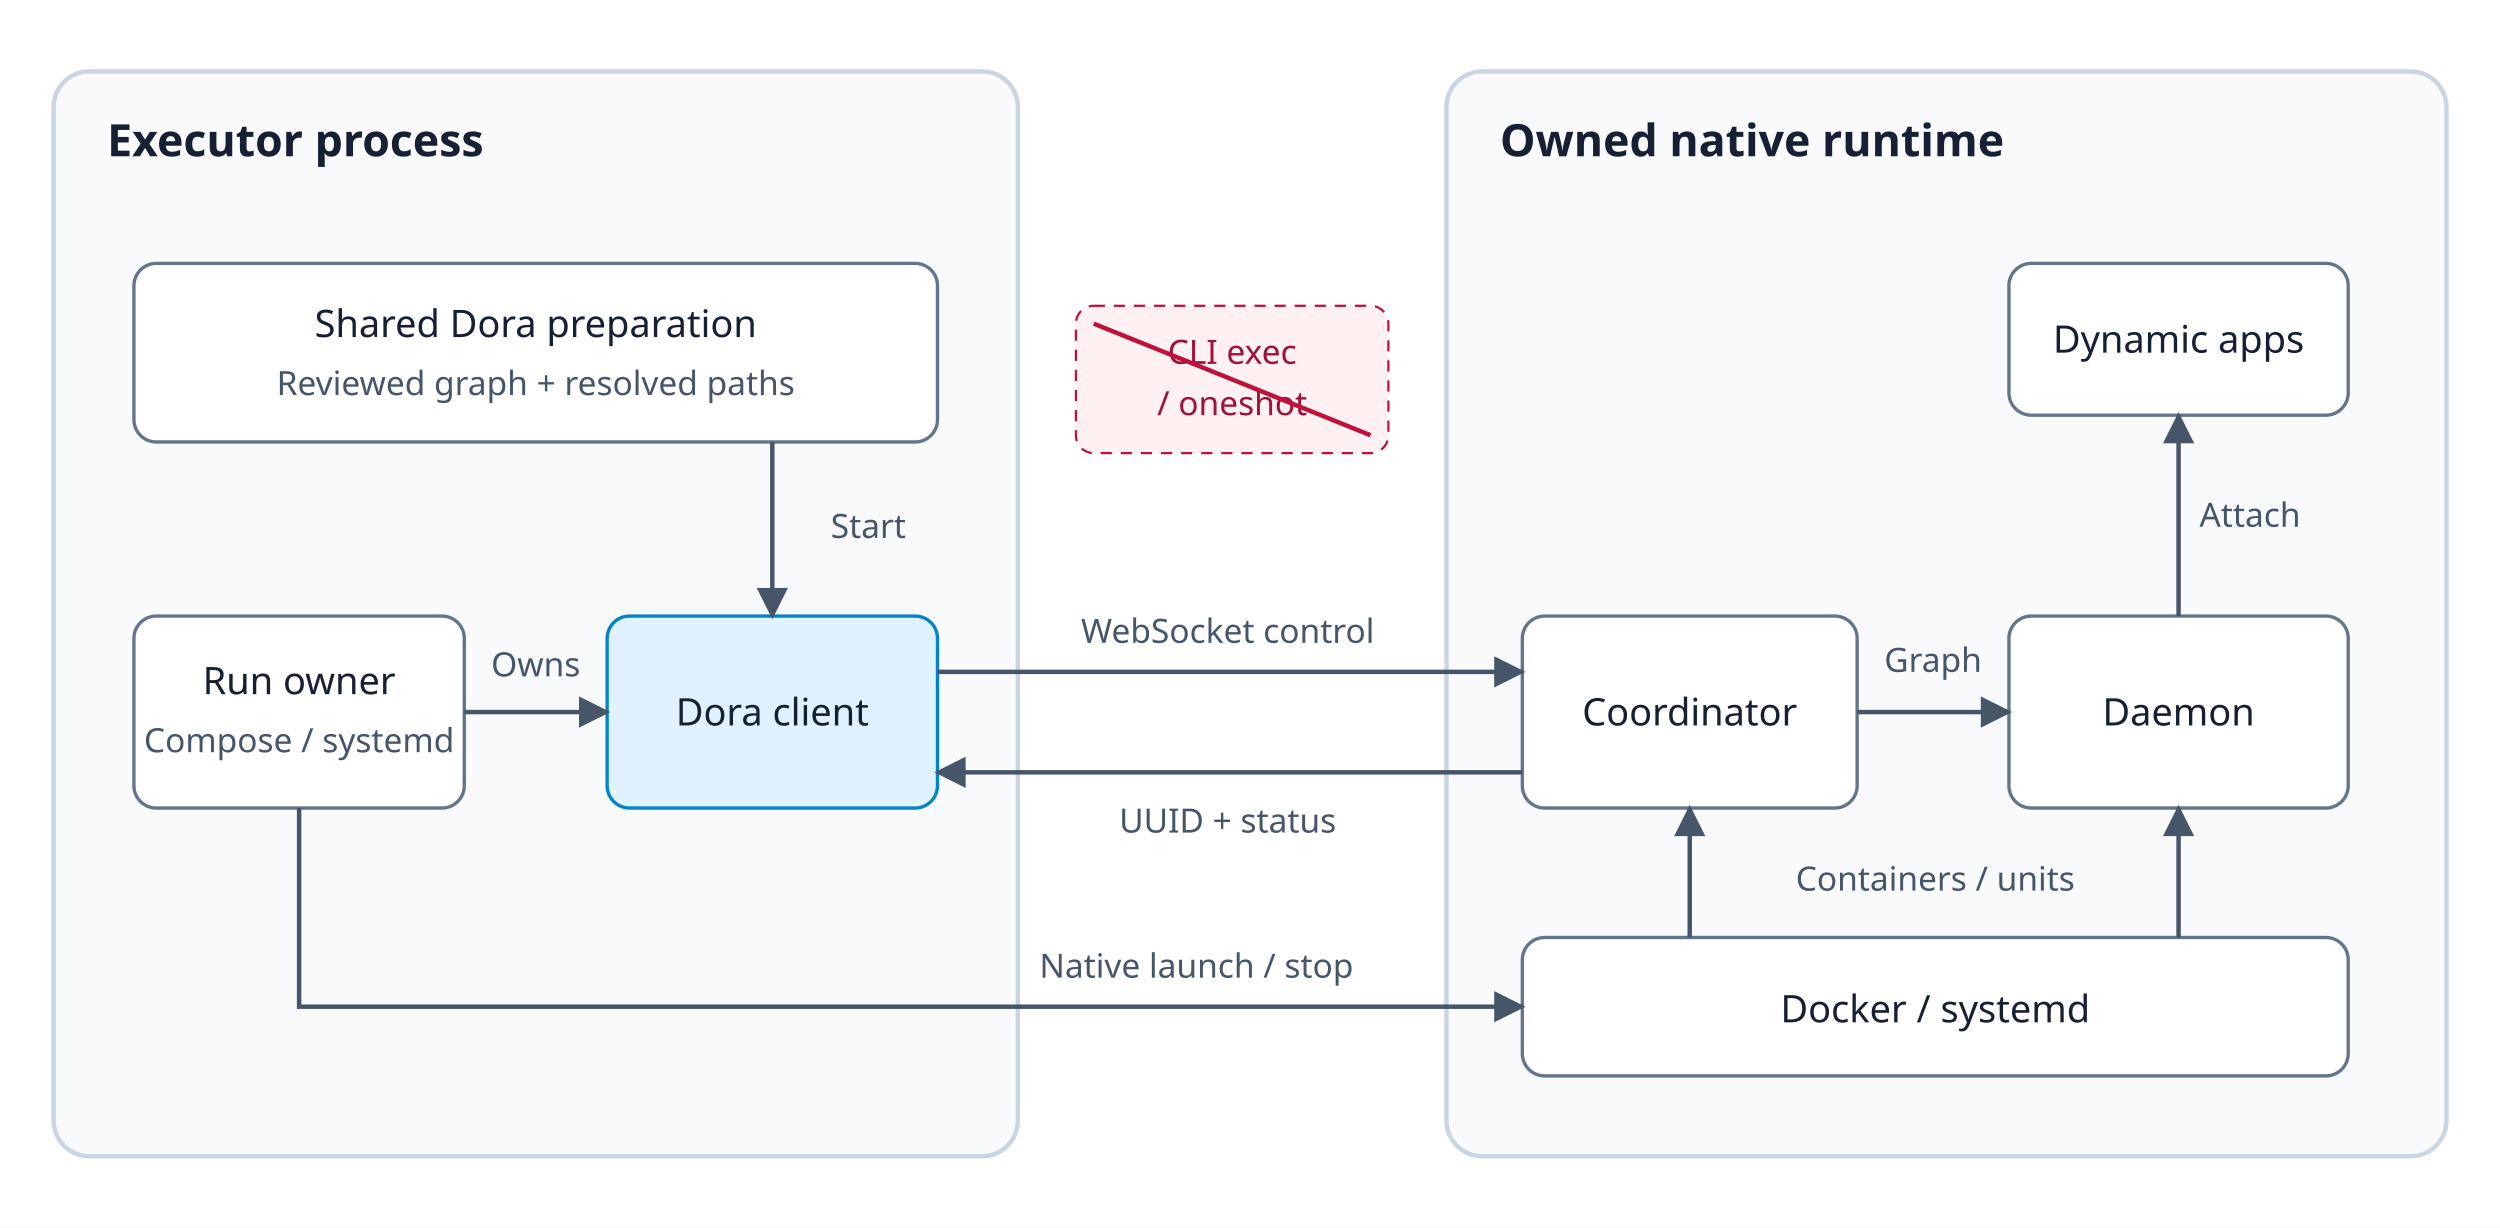
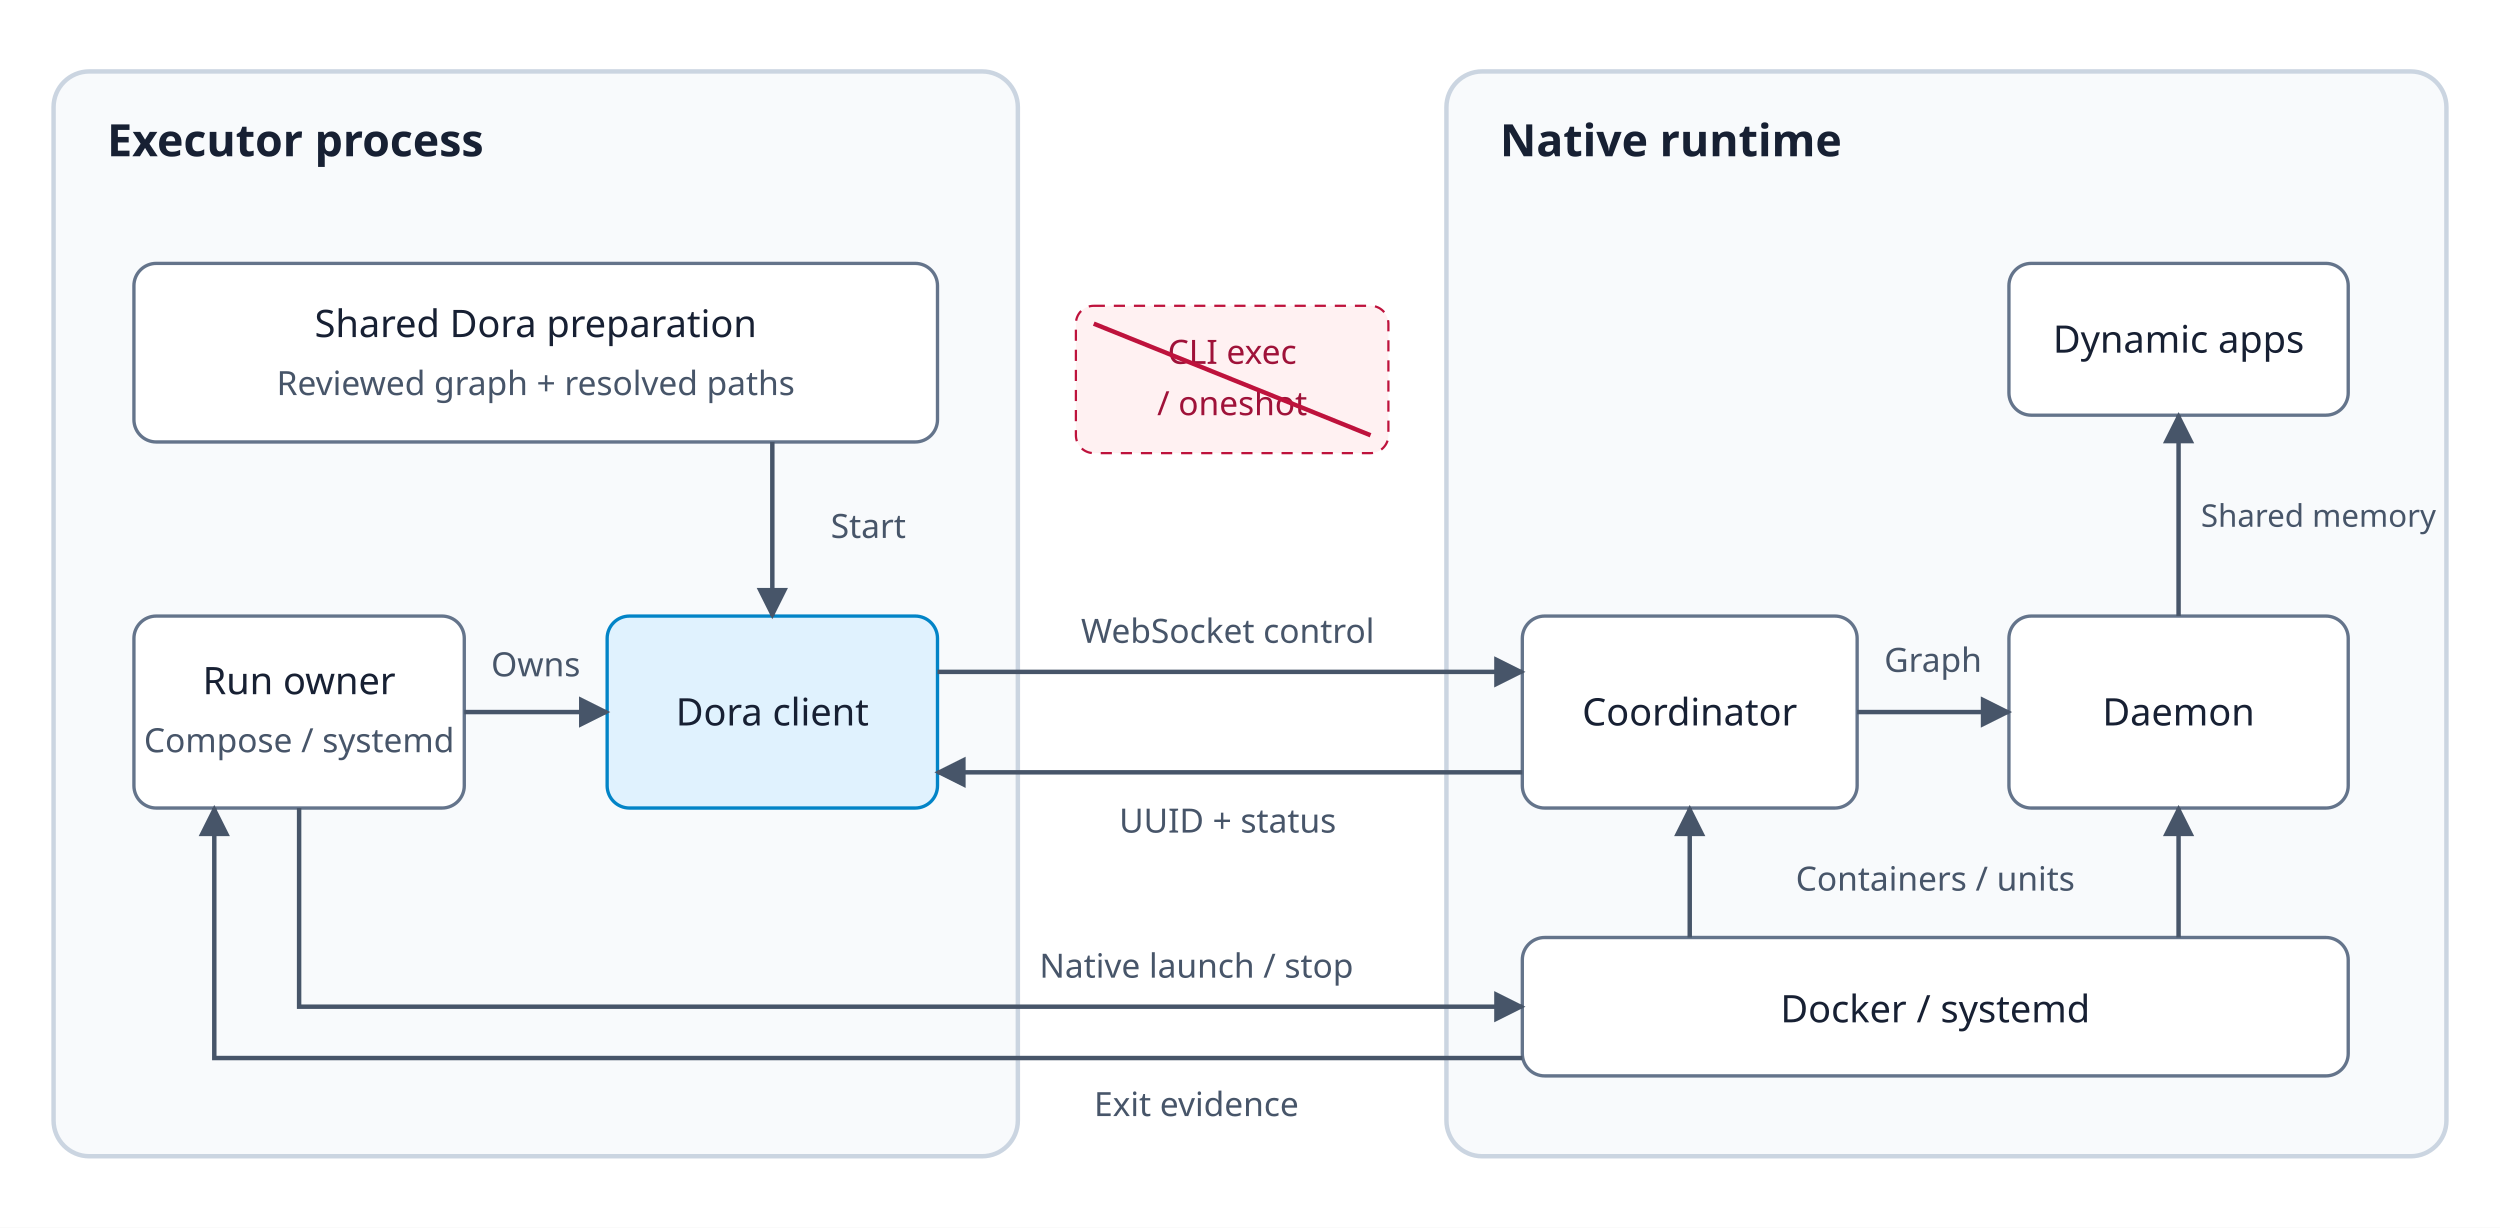
<svg xmlns="http://www.w3.org/2000/svg" width="1120" height="550" viewBox="0 0 1120 550" role="img" aria-labelledby="title desc">
  <defs>
    <marker id="arrow" viewBox="0 0 10 10" refX="9" refY="5" markerWidth="7" markerHeight="7" orient="auto-start-reverse">
      <path d="M 0 0 L 10 5 L 0 10 z" fill="#475569" />
    </marker>
    <style>
      text { font-family: system-ui, sans-serif; fill: #172033; font-size: 17px; text-anchor: middle; }
      .boundary { fill: #f8fafc; stroke: #cbd5e1; stroke-width: 2; }
      .component { fill: #fff; stroke: #64748b; stroke-width: 1.5; }
      .client { fill: #e0f2fe; stroke: #0284c7; stroke-width: 1.5; }
      .label { font-size: 15px; fill: #475569; }
      .edge { fill: none; stroke: #475569; stroke-width: 2; marker-end: url(#arrow); }
      .heading { font-size: 20px; font-weight: 650; text-anchor: start; }
    </style>
  </defs>
  <rect width="1120" height="550" fill="#fff" />
  <rect class="boundary" x="24" y="32" width="432" height="486" rx="16" />
  <rect class="boundary" x="648" y="32" width="448" height="486" rx="16" />
  <text class="heading" x="48" y="70">Executor process</text>
-   <text class="heading" x="672" y="70">Owned native runtime</text>
+   <text class="heading" x="672" y="70">Native runtime</text>
  <rect class="component" x="60" y="118" width="360" height="80" rx="10" />
  <text x="240" y="151">Shared Dora preparation</text>
  <text class="label" x="240" y="177">Reviewed graph + resolved paths</text>
  <rect class="component" x="60" y="276" width="148" height="86" rx="10" />
  <text x="134" y="311">Run owner</text>
  <text class="label" x="134" y="337">Compose / systemd</text>
  <rect class="client" x="272" y="276" width="148" height="86" rx="10" />
  <text x="346" y="325">Dora client</text>
  <path class="edge" d="M346 198 V276" />
  <text class="label" x="389" y="241">Start</text>
  <path class="edge" d="M208 319 H272" />
  <text class="label" x="240" y="303">Owns</text>
  <rect class="component" x="682" y="276" width="150" height="86" rx="10" />
  <text x="757" y="325">Coordinator</text>
  <rect class="component" x="900" y="276" width="152" height="86" rx="10" />
  <text x="976" y="325">Daemon</text>
  <rect class="component" x="900" y="118" width="152" height="68" rx="10" />
  <text x="976" y="158">Dynamic apps</text>
  <path class="edge" d="M420 301 H682" />
  <text class="label" x="550" y="288">WebSocket control</text>
  <path class="edge" d="M682 346 H420" />
  <text class="label" x="550" y="373">UUID + status</text>
  <path class="edge" d="M832 319 H900" />
  <text class="label" x="866" y="301">Graph</text>
  <path class="edge" d="M976 276 V186" />
-   <text class="label" x="1008" y="236">Attach</text>
+   <text class="label" x="986" y="236" style="font-size:14px;text-anchor:start">Shared memory</text>
  <rect class="component" x="682" y="420" width="370" height="62" rx="10" />
  <text x="867" y="458">Docker / systemd</text>
  <path class="edge" d="M134 362 V451 H682" />
  <text class="label" x="536" y="438">Native launch / stop</text>
+   <path class="edge" d="M682 474 H96 V362" />
+   <text class="label" x="536" y="500">Exit evidence</text>
  <path class="edge" d="M757 420 V362" />
  <path class="edge" d="M976 420 V362" />
  <text class="label" x="867" y="399">Containers / units</text>
  <rect x="482" y="137" width="140" height="66" rx="8" fill="#fff1f2" stroke="#be123c" stroke-dasharray="5 4" />
  <text x="552" y="163" style="font-size:15px;fill:#9f1239">CLI exec</text>
  <text x="552" y="186" style="font-size:15px;fill:#9f1239">/ oneshot</text>
  <path d="M490 145 L614 195" stroke="#be123c" stroke-width="2" />
</svg>
